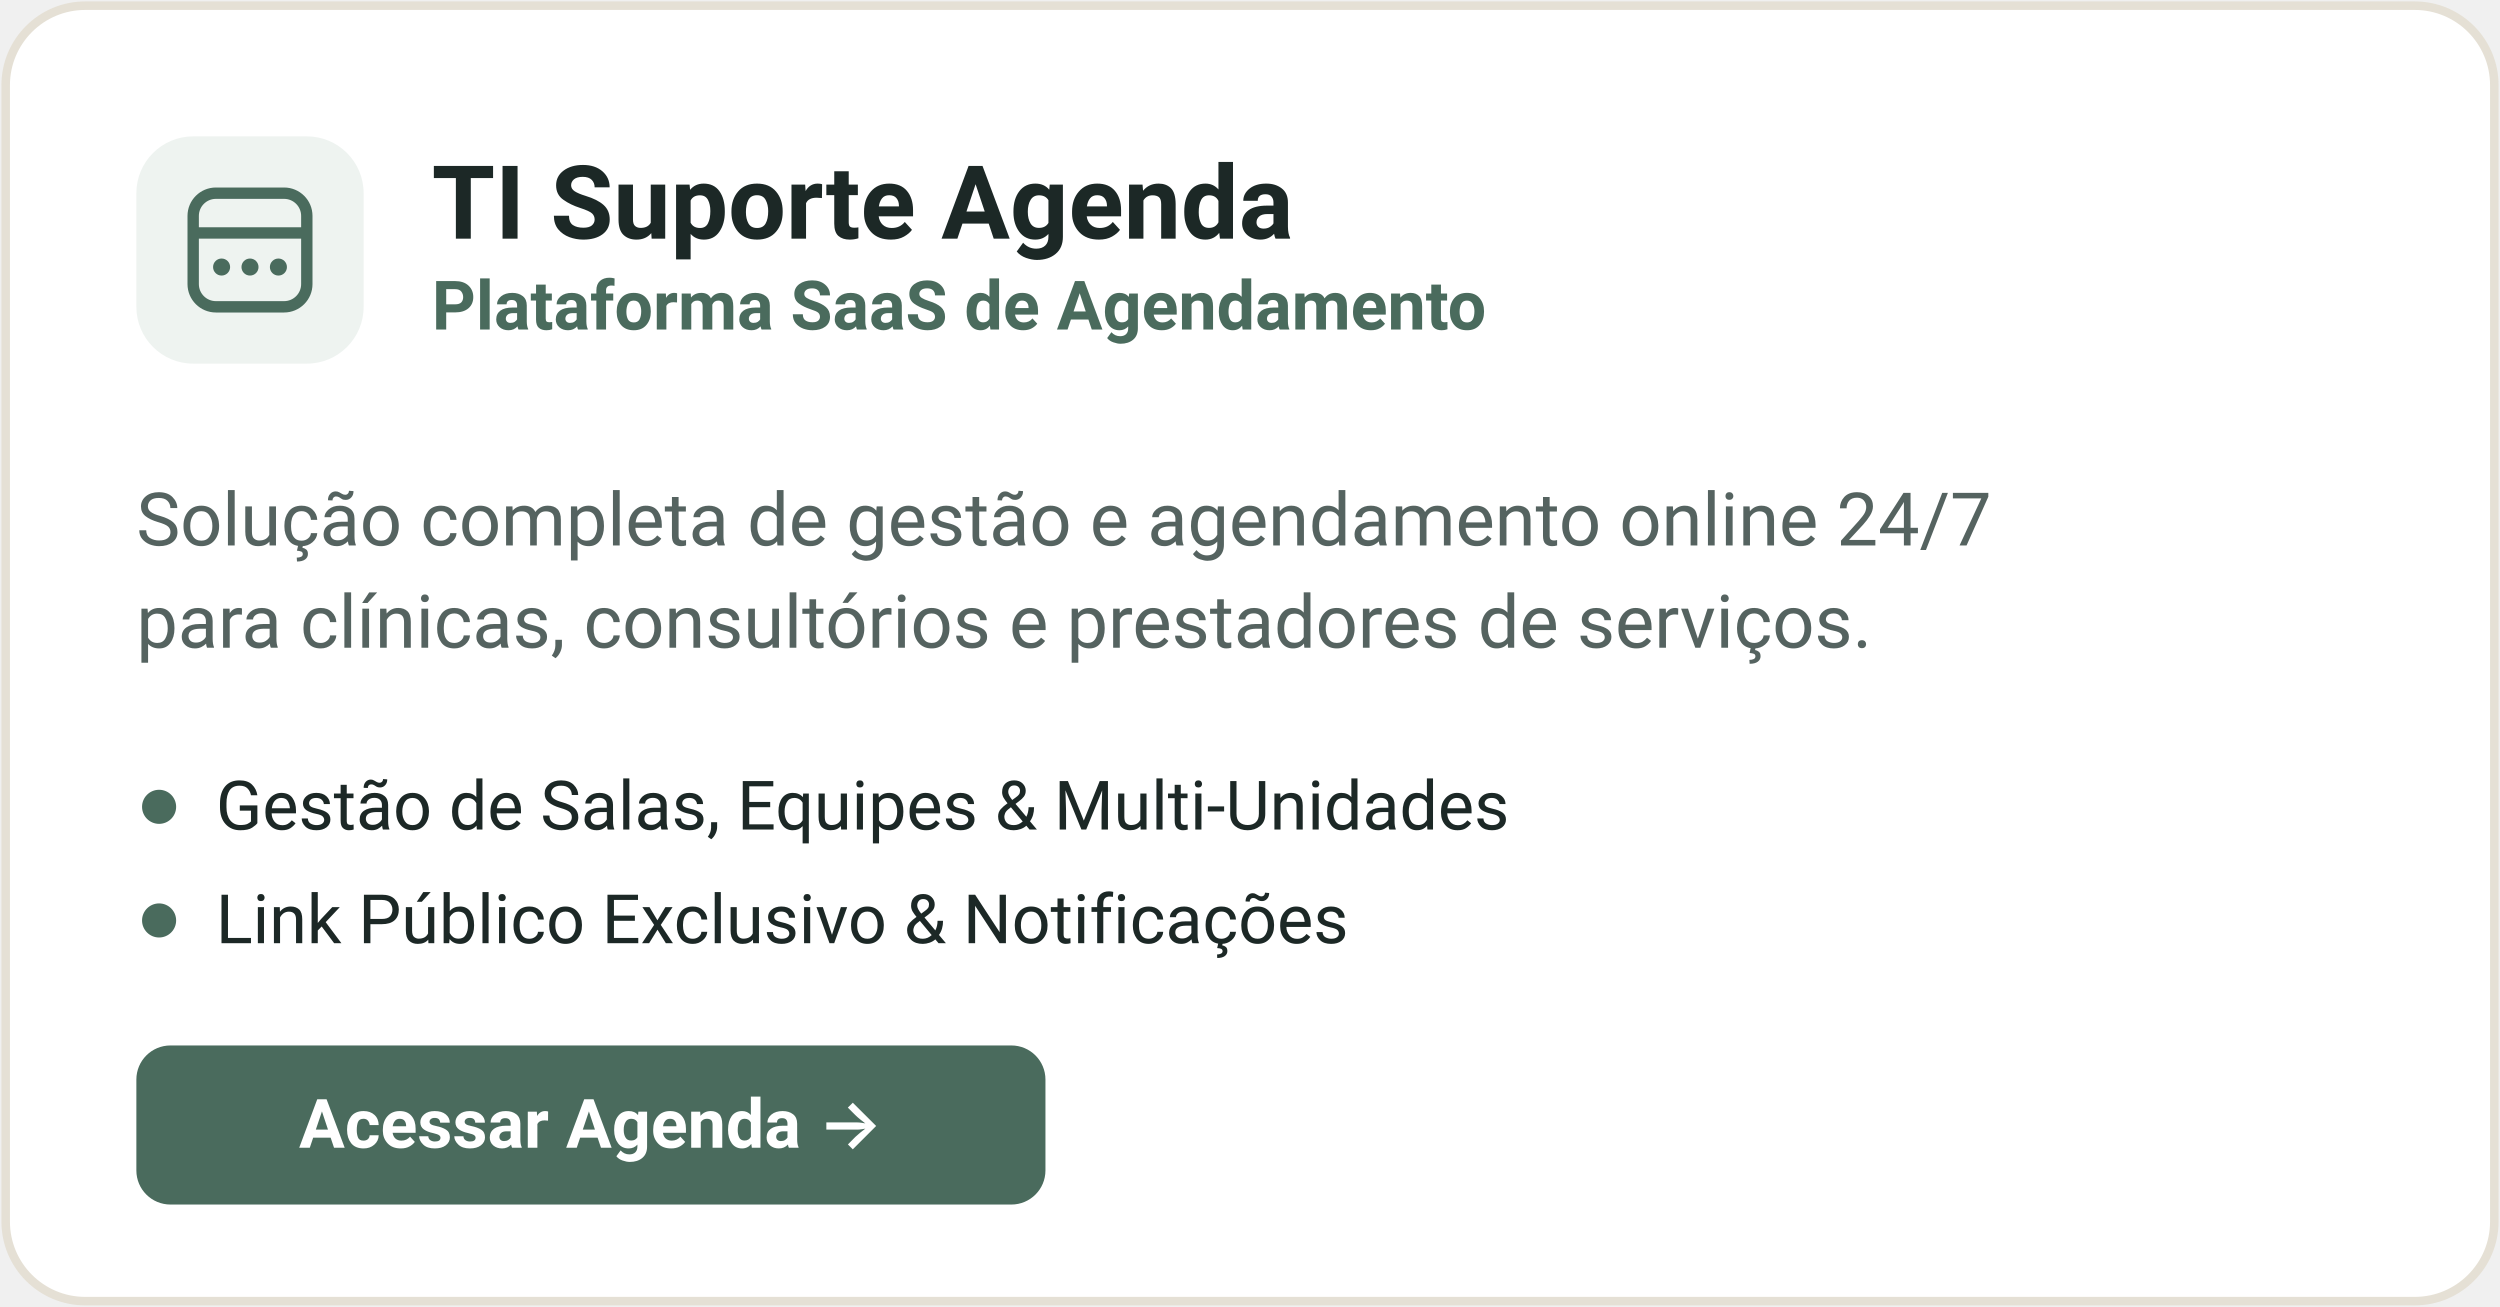
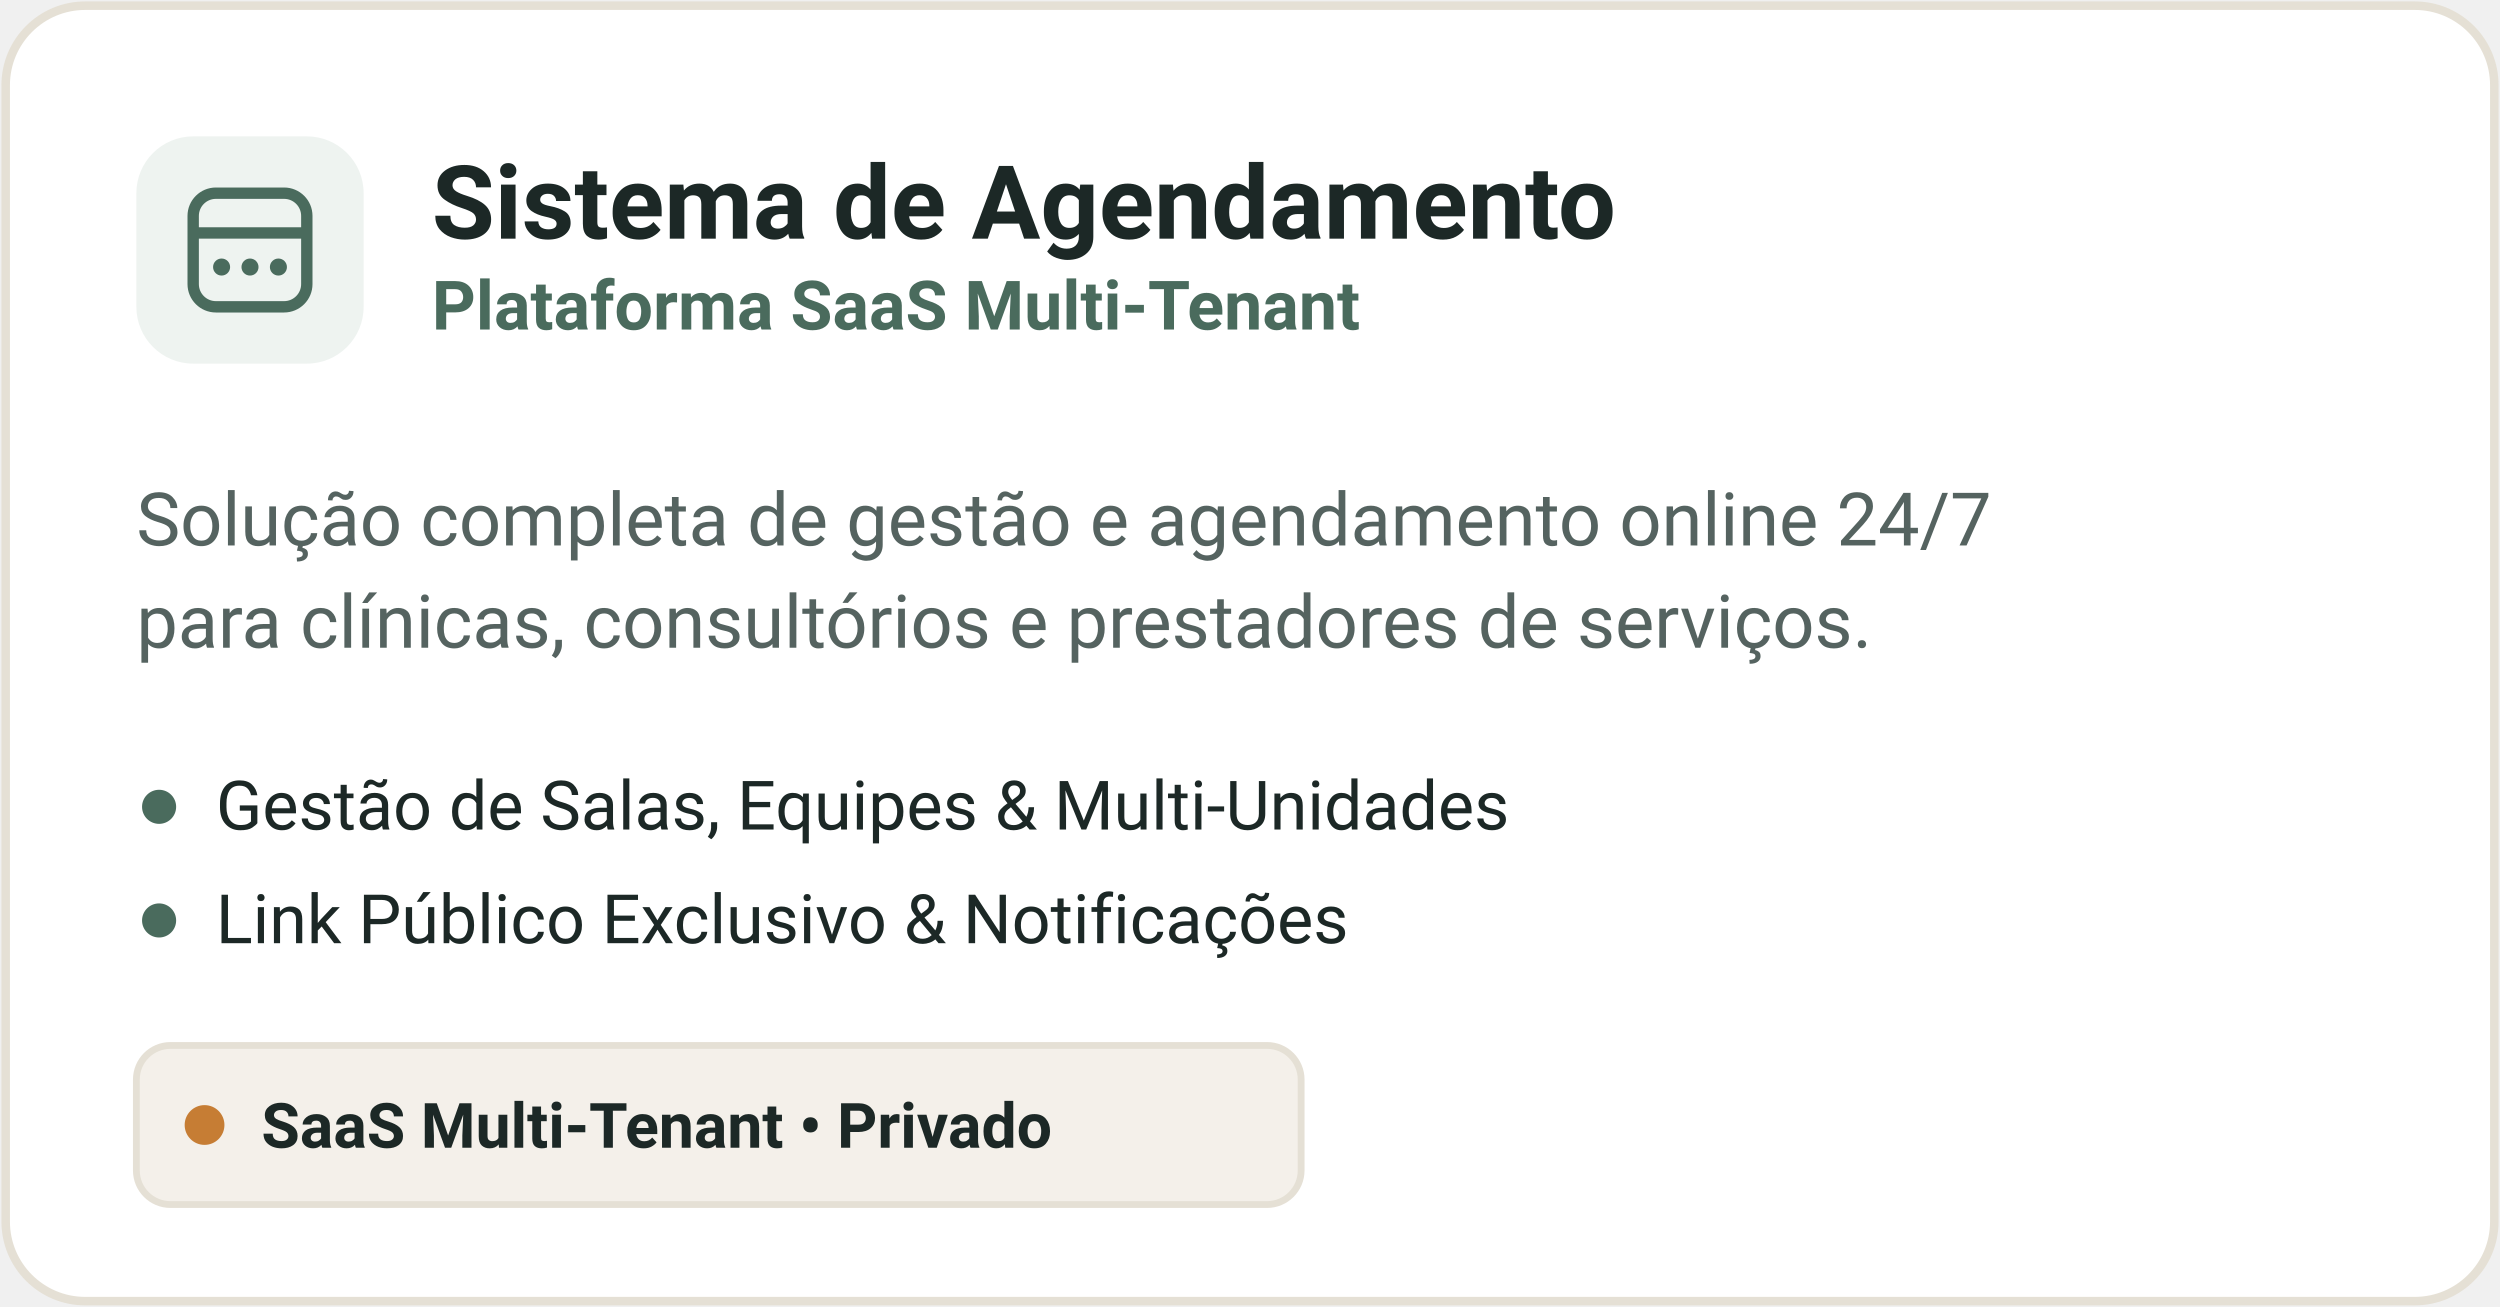
<svg xmlns="http://www.w3.org/2000/svg" width="440" height="230" viewBox="0 0 440 230" fill="none">
  <rect x="1" y="1" width="438" height="228" rx="14" fill="#ffffff" stroke="#e5e0d5" stroke-width="1.5" />
  <rect x="24" y="24" width="40" height="40" rx="10" fill="#eef3f0" />
  <rect x="34" y="34" width="20" height="20" rx="4" stroke="#4a6b5d" stroke-width="2" />
  <line x1="34" y1="41" x2="54" y2="41" stroke="#4a6b5d" stroke-width="2" />
  <circle cx="39" cy="47" r="1.5" fill="#4a6b5d" />
  <circle cx="44" cy="47" r="1.5" fill="#4a6b5d" />
  <circle cx="49" cy="47" r="1.5" fill="#4a6b5d" />
-   <text x="76" y="42" font-family="-apple-system, BlinkMacSystemFont, 'Segoe UI', Roboto, sans-serif" font-size="18" font-weight="700" fill="#1c2826">TI Suporte Agenda</text>
-   <text x="76" y="58" font-family="-apple-system, BlinkMacSystemFont, 'Segoe UI', Roboto, sans-serif" font-size="12" font-weight="600" fill="#4a6b5d">Plataforma SaaS de Agendamento</text>
+   <text x="76" y="42" font-family="-apple-system, BlinkMacSystemFont, 'Segoe UI', Roboto, sans-serif" font-size="18" font-weight="700" fill="#1c2826">Sistema de Agendamento</text>
+   <text x="76" y="58" font-family="-apple-system, BlinkMacSystemFont, 'Segoe UI', Roboto, sans-serif" font-size="12" font-weight="600" fill="#4a6b5d">Plataforma SaaS Multi-Tenant</text>
  <text x="24" y="96" font-family="-apple-system, BlinkMacSystemFont, 'Segoe UI', Roboto, sans-serif" font-size="13" font-weight="400" fill="#556360">
    Solução completa de gestão e agendamento online 24/7
  </text>
  <text x="24" y="114" font-family="-apple-system, BlinkMacSystemFont, 'Segoe UI', Roboto, sans-serif" font-size="13" font-weight="400" fill="#556360">
    para clínicas, consultórios e prestadores de serviços.
  </text>
  <g transform="translate(24, 134)" font-family="-apple-system, BlinkMacSystemFont, 'Segoe UI', Roboto, sans-serif" font-size="12" fill="#1c2826">
    <circle cx="4" cy="8" r="3" fill="#4a6b5d" />
    <text x="14" y="12">Gestão de Salas, Equipes &amp; Multi-Unidades</text>
    <circle cx="4" cy="28" r="3" fill="#4a6b5d" />
    <text x="14" y="32">Link Público Exclusivo &amp; Notificações</text>
  </g>
-   <rect x="24" y="184" width="160" height="28" rx="6" fill="#4a6b5d" />
-   <text x="104" y="202" text-anchor="middle" font-family="-apple-system, BlinkMacSystemFont, 'Segoe UI', Roboto, sans-serif" font-size="12" font-weight="600" fill="#ffffff">Acessar Agenda →</text>
+   <rect x="24" y="184" width="205" height="28" rx="6" fill="#f4f0ea" stroke="#e5e0d5" stroke-width="1.2" />
+   <circle cx="36" cy="198" r="3.5" fill="#c67d34" />
+   <text x="46" y="202" font-family="-apple-system, BlinkMacSystemFont, 'Segoe UI', Roboto, sans-serif" font-size="11" font-weight="600" fill="#1c2826">SaaS Multi-Tenant • Privado</text>
</svg>
